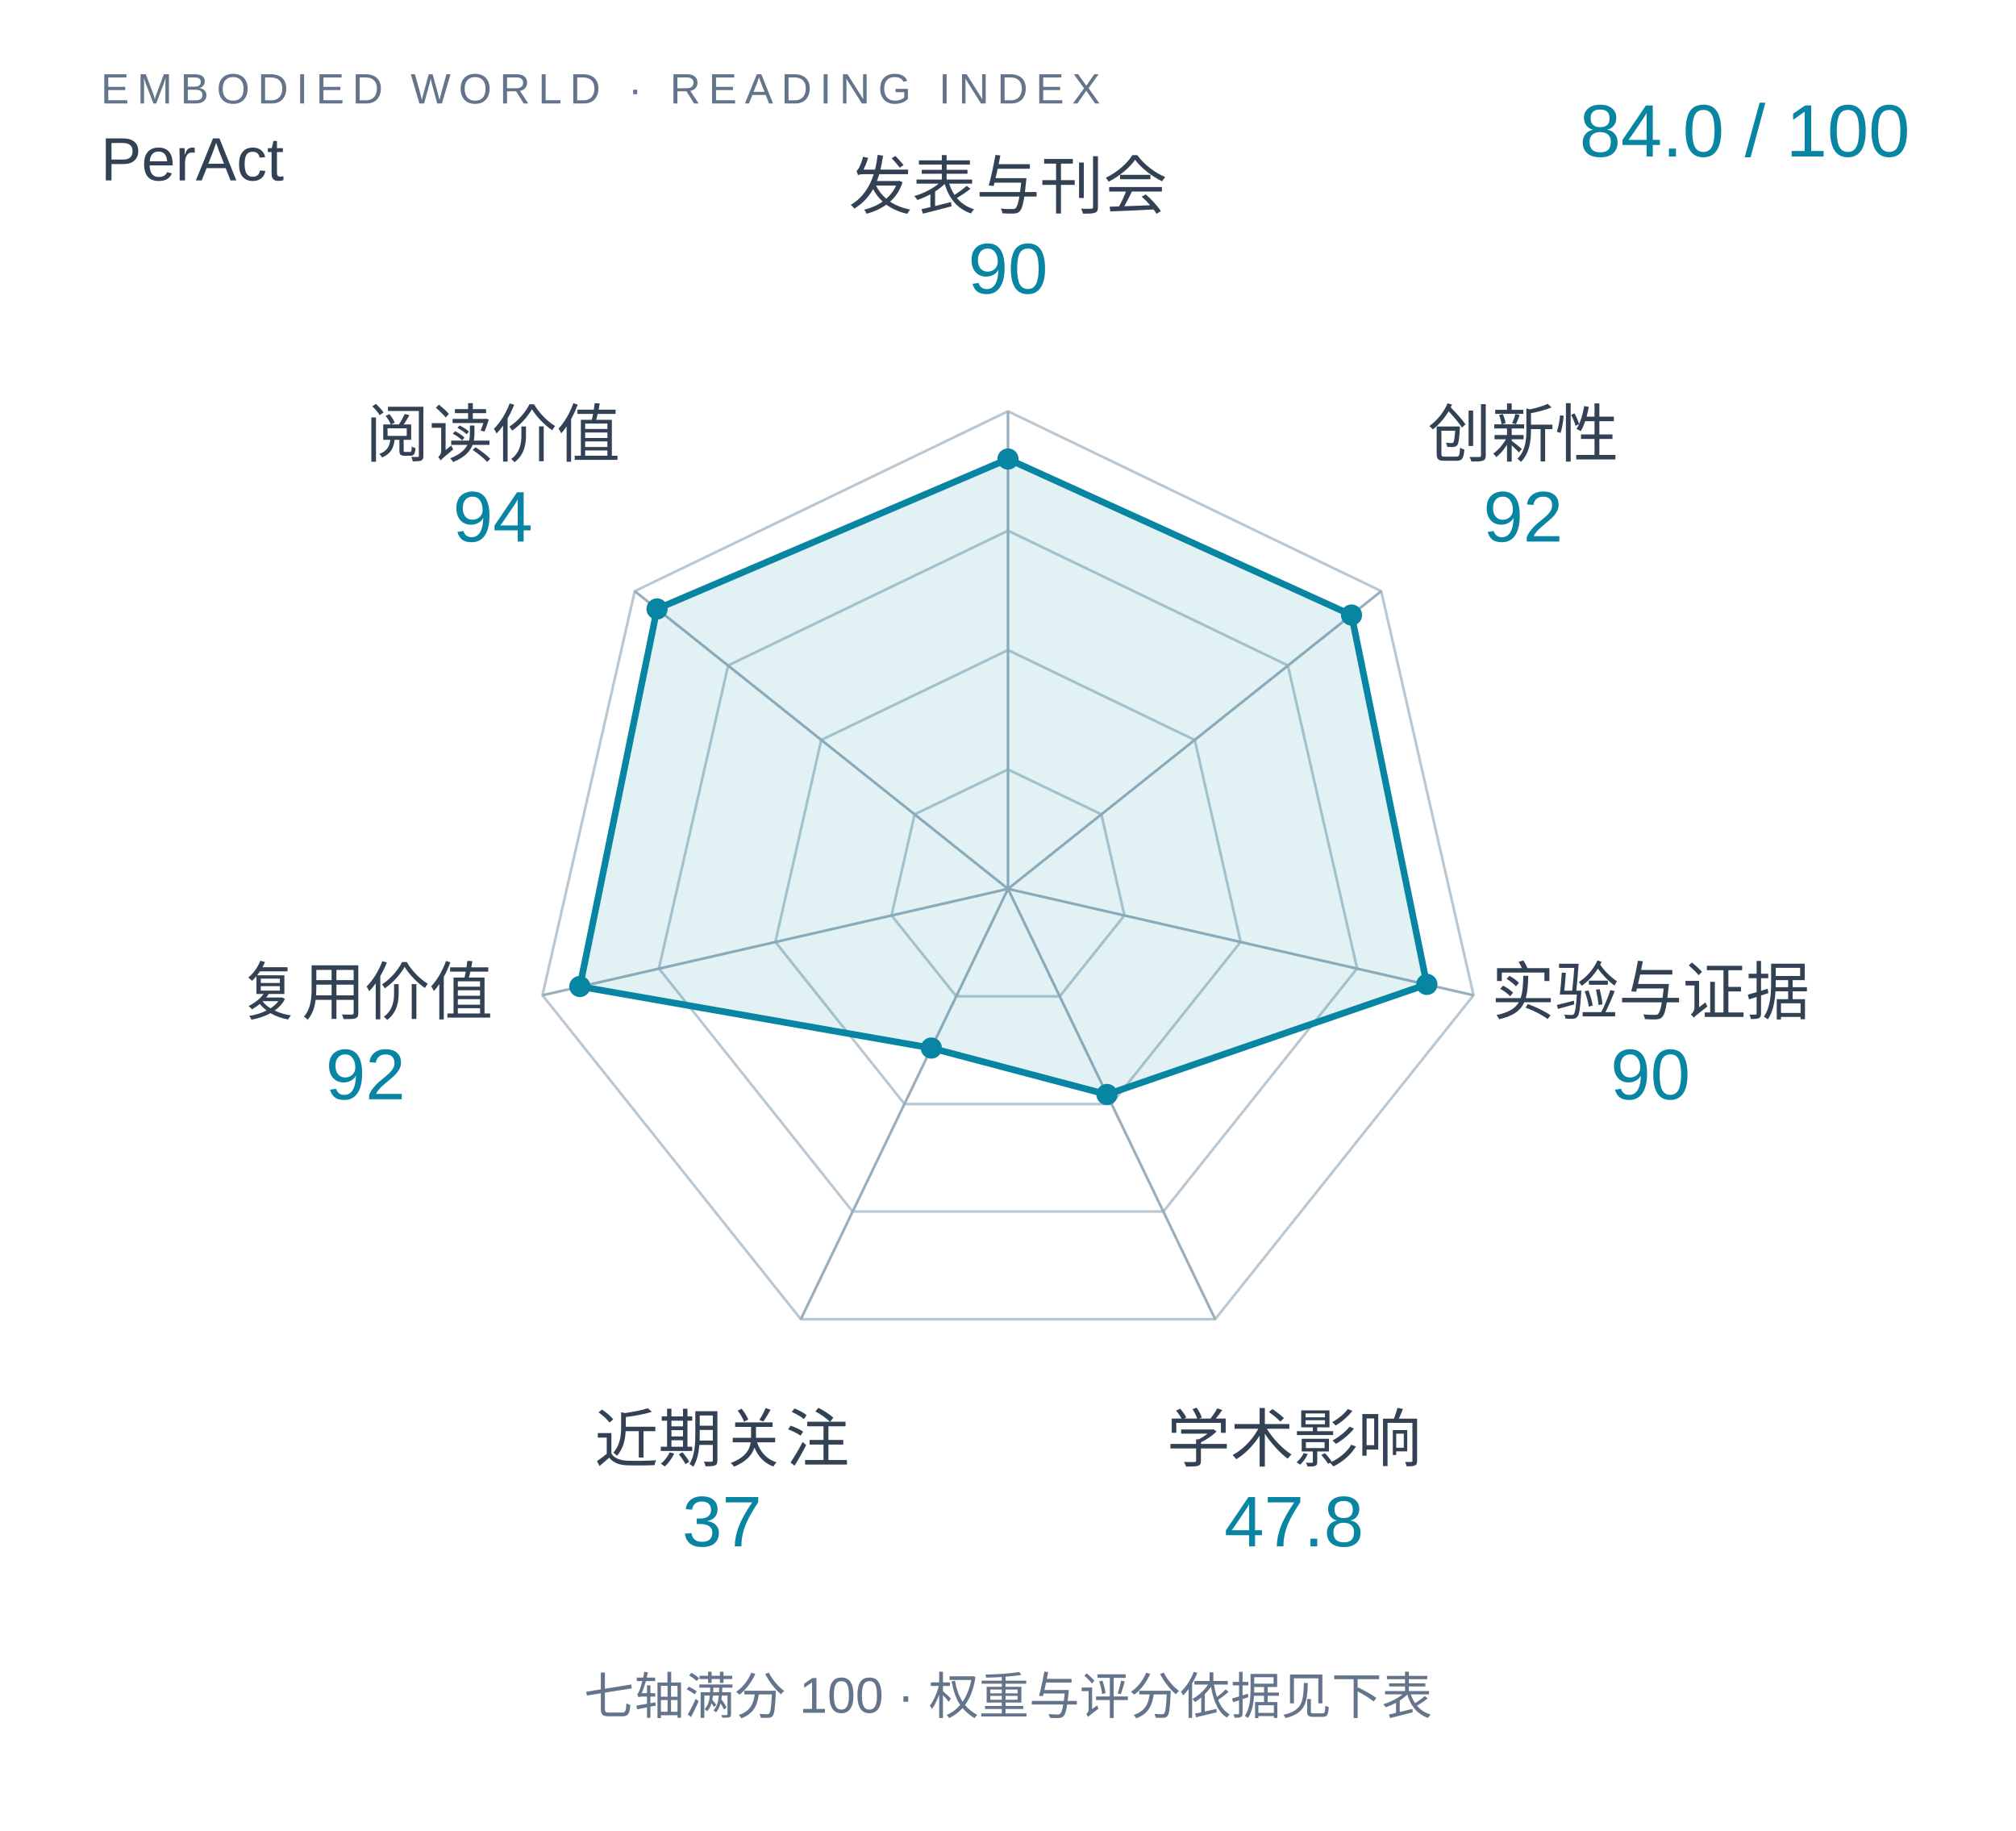
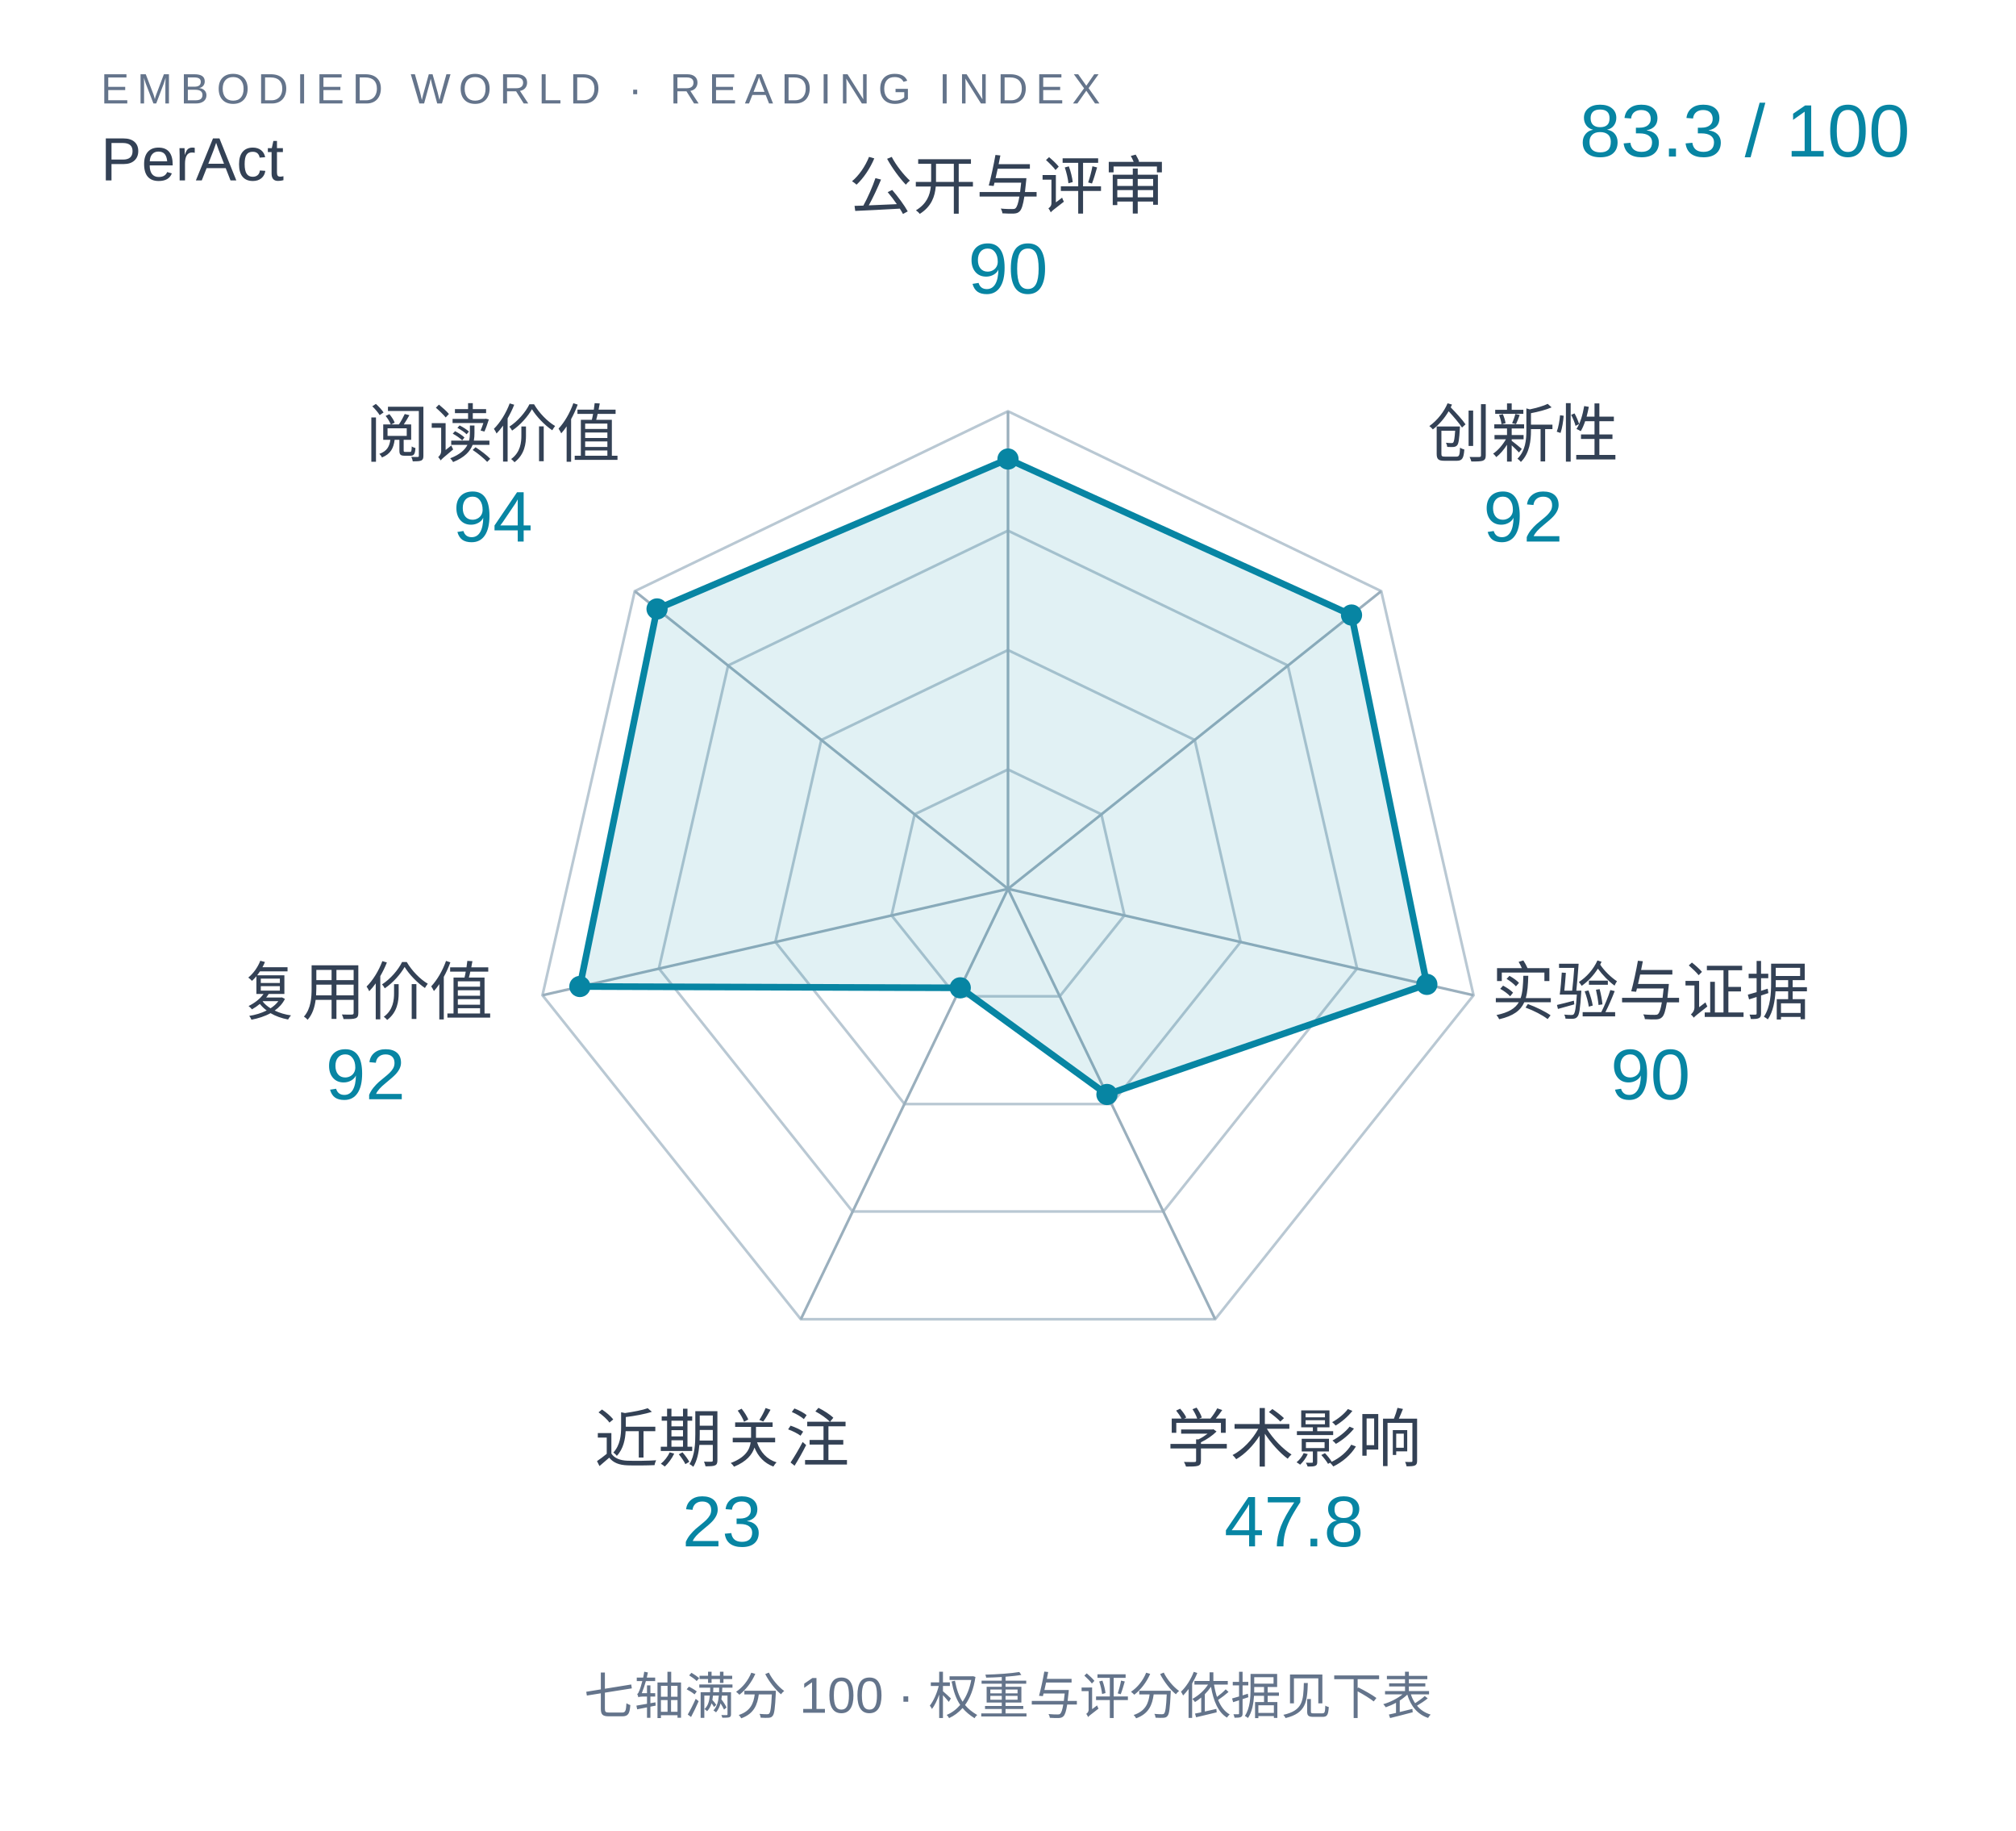
<svg xmlns="http://www.w3.org/2000/svg" width="760" height="690" viewBox="0 0 760 690" role="img">
  <g font-family="Arial, PingFang SC, sans-serif" fill="#334155">
    <text x="38" y="39" font-size="16" letter-spacing="3" fill="#64748b">EMBODIED WORLD · READING INDEX</text>
    <text x="38" y="68" font-size="23">PerAct</text>
-     <text x="720" y="59" font-size="28" text-anchor="end" fill="#0785a3">84.0 / 100</text>
+     <text x="720" y="59" font-size="28" text-anchor="end" fill="#0785a3">83.3 / 100</text>
    <polygon points="380.0,290.0 415.2,306.9 423.9,345.0 399.5,375.5 360.5,375.5 336.1,345.0 344.8,306.9" fill="none" stroke="#b9c8d3" stroke-width="1" />
    <polygon points="380.0,245.0 450.4,278.9 467.7,355.0 419.0,416.1 341.0,416.1 292.3,355.0 309.6,278.9" fill="none" stroke="#b9c8d3" stroke-width="1" />
    <polygon points="380.0,200.0 485.5,250.8 511.6,365.0 438.6,456.6 321.4,456.6 248.4,365.0 274.5,250.8" fill="none" stroke="#b9c8d3" stroke-width="1" />
    <polygon points="380.0,155.0 520.7,222.8 555.5,375.1 458.1,497.2 301.9,497.2 204.5,375.1 239.3,222.8" fill="none" stroke="#b9c8d3" stroke-width="1" />
    <line x1="380" y1="335" x2="380.0" y2="155.0" stroke="#9aafbd" stroke-width="1" />
    <line x1="380" y1="335" x2="520.7" y2="222.8" stroke="#9aafbd" stroke-width="1" />
    <line x1="380" y1="335" x2="555.5" y2="375.1" stroke="#9aafbd" stroke-width="1" />
    <line x1="380" y1="335" x2="458.1" y2="497.2" stroke="#9aafbd" stroke-width="1" />
    <line x1="380" y1="335" x2="301.9" y2="497.2" stroke="#9aafbd" stroke-width="1" />
    <line x1="380" y1="335" x2="204.5" y2="375.1" stroke="#9aafbd" stroke-width="1" />
    <line x1="380" y1="335" x2="239.3" y2="222.8" stroke="#9aafbd" stroke-width="1" />
-     <polygon points="380.0,173.0 509.5,231.8 537.9,371.0 417.3,412.5 351.1,395.0 218.6,371.8 247.7,229.5" fill="#0785a3" fill-opacity=".12" stroke="#0785a3" stroke-width="2.5" stroke-linejoin="round" />
-     <text x="380.0" y="78.6" font-size="24" text-anchor="middle">发表与刊会</text>
+     <polygon points="380.0,173.0 509.5,231.8 537.9,371.0 417.3,412.5 362.0,372.3 218.6,371.8 247.7,229.5" fill="#0785a3" fill-opacity=".12" stroke="#0785a3" stroke-width="2.5" stroke-linejoin="round" />
+     <text x="380.0" y="78.6" font-size="24" text-anchor="middle">公开与评审</text>
    <text x="380.0" y="110.6" font-size="27" fill="#0785a3" text-anchor="middle">90</text>
    <circle cx="380.0" cy="173.0" r="4" fill="#0785a3" />
    <text x="574.2" y="172.1" font-size="24" text-anchor="middle">创新性</text>
    <text x="574.2" y="204.1" font-size="27" fill="#0785a3" text-anchor="middle">92</text>
    <circle cx="509.5" cy="231.8" r="4" fill="#0785a3" />
    <text x="622.2" y="382.3" font-size="24" text-anchor="middle">实验与证据</text>
    <text x="622.2" y="414.3" font-size="27" fill="#0785a3" text-anchor="middle">90</text>
    <circle cx="537.9" cy="371.0" r="4" fill="#0785a3" />
    <text x="487.8" y="550.8" font-size="24" text-anchor="middle">学术影响</text>
    <text x="487.8" y="582.8" font-size="27" fill="#0785a3" text-anchor="middle">47.8</text>
    <circle cx="417.3" cy="412.5" r="4" fill="#0785a3" />
    <text x="272.2" y="550.8" font-size="24" text-anchor="middle">近期关注</text>
-     <text x="272.2" y="582.8" font-size="27" fill="#0785a3" text-anchor="middle">37</text>
-     <circle cx="351.1" cy="395.0" r="4" fill="#0785a3" />
+     <text x="272.2" y="582.8" font-size="27" fill="#0785a3" text-anchor="middle">23</text>
+     <circle cx="362.0" cy="372.3" r="4" fill="#0785a3" />
    <text x="137.8" y="382.3" font-size="24" text-anchor="middle">复用价值</text>
    <text x="137.8" y="414.3" font-size="27" fill="#0785a3" text-anchor="middle">92</text>
    <circle cx="218.6" cy="371.8" r="4" fill="#0785a3" />
    <text x="185.8" y="172.1" font-size="24" text-anchor="middle">阅读价值</text>
    <text x="185.8" y="204.1" font-size="27" fill="#0785a3" text-anchor="middle">94</text>
    <circle cx="247.7" cy="229.5" r="4" fill="#0785a3" />
    <text x="380" y="646" font-size="19" text-anchor="middle" fill="#64748b">七轴满分 100 · 权重与评分依据见下表</text>
  </g>
</svg>
